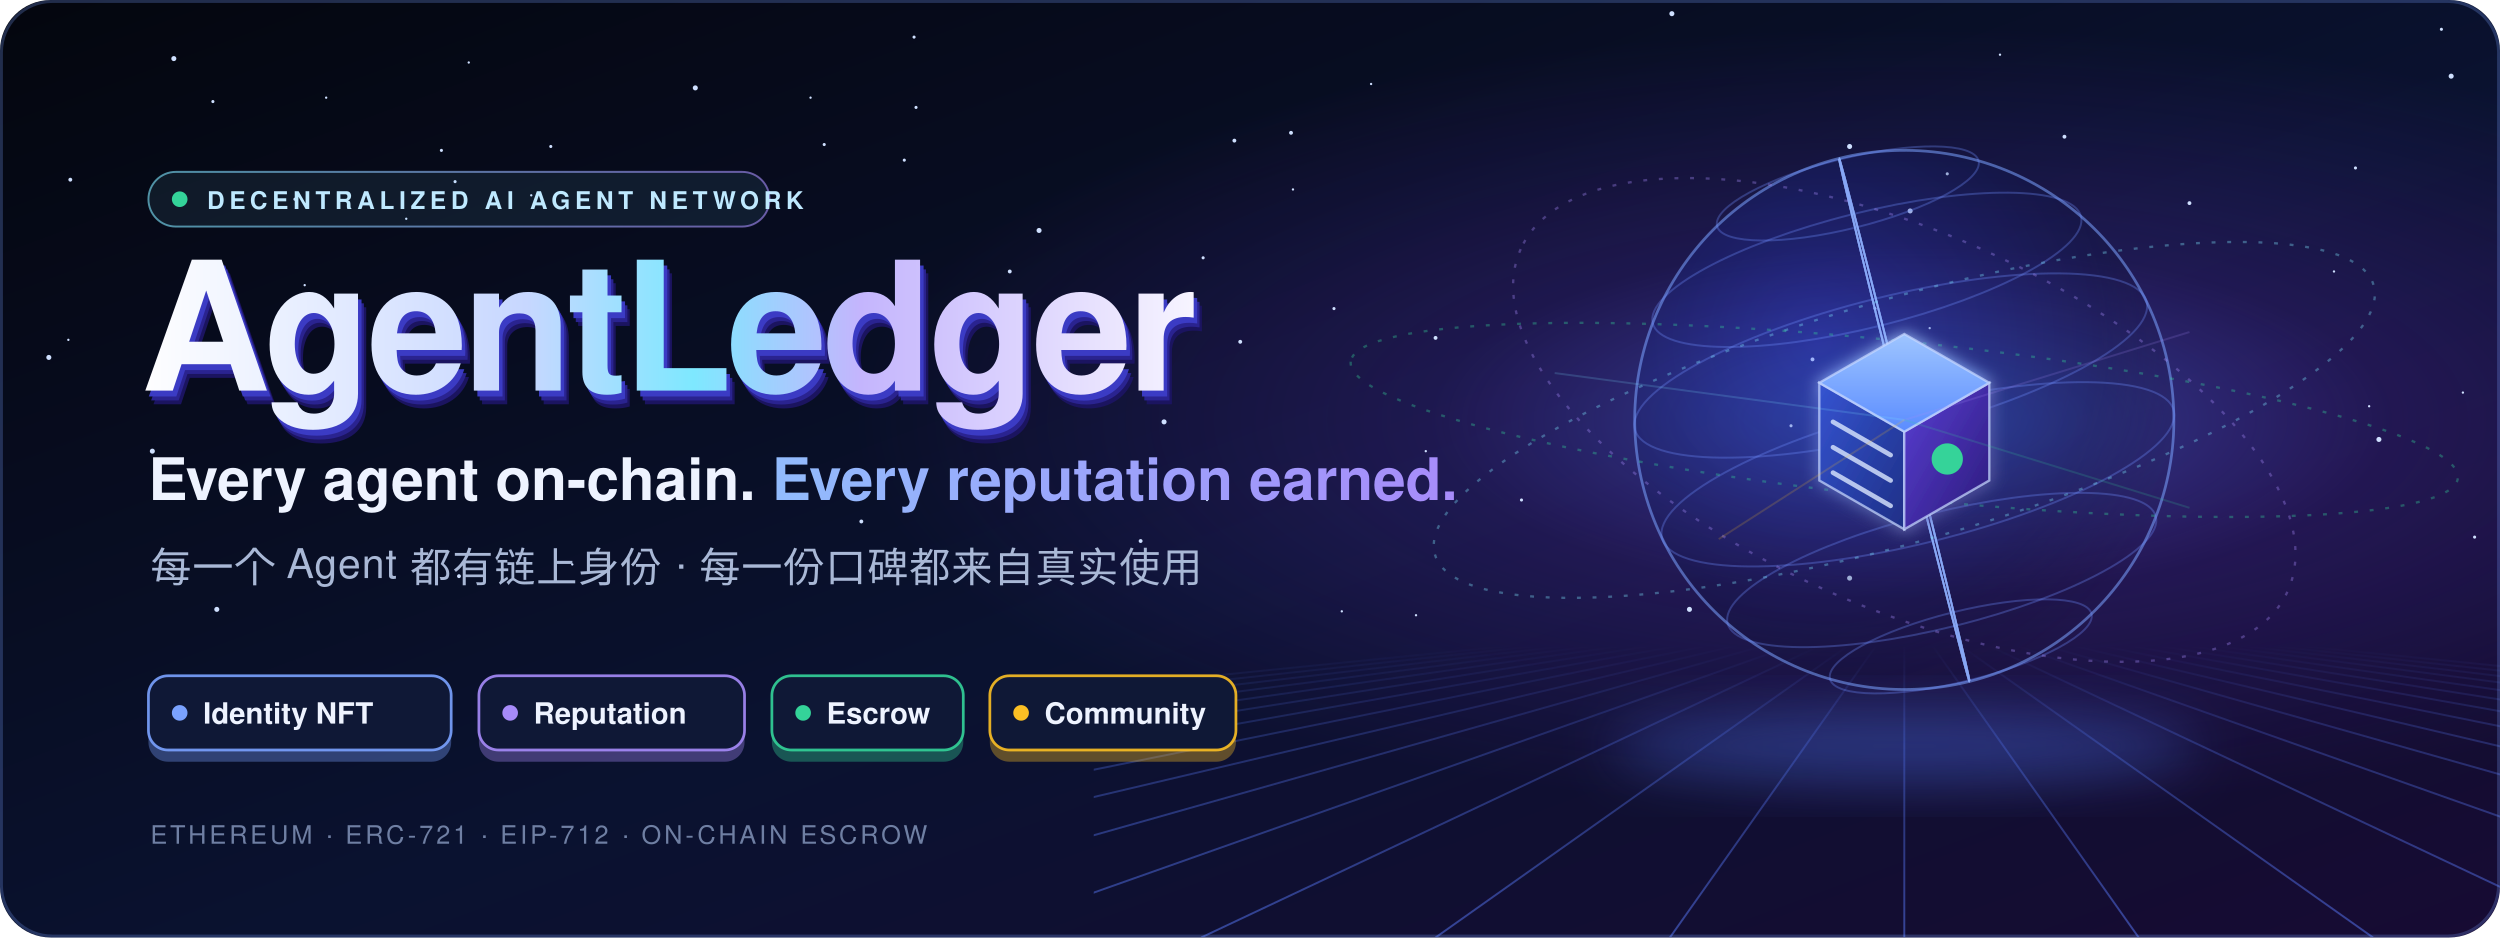
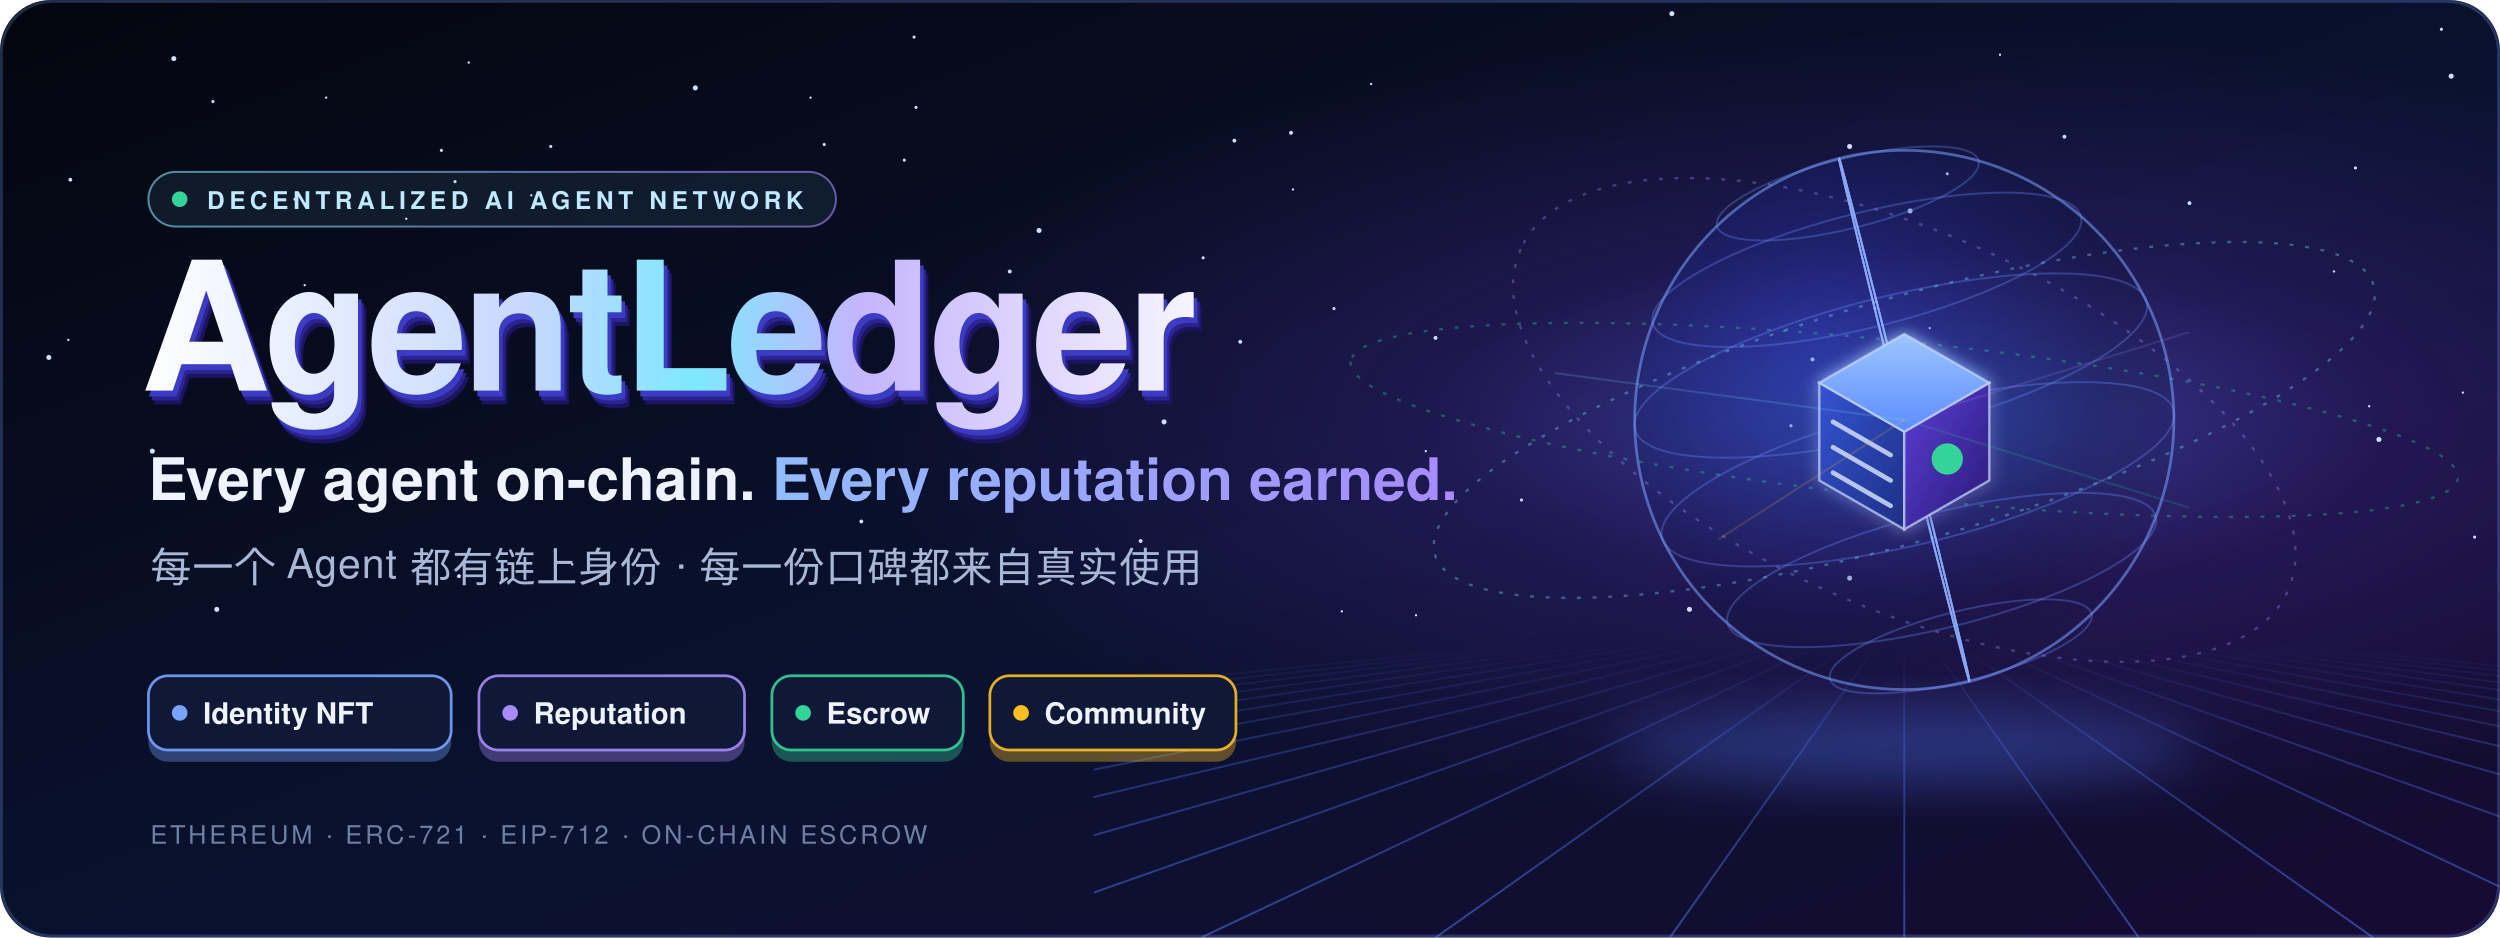
<svg xmlns="http://www.w3.org/2000/svg" viewBox="0 0 1280 480" width="1280" height="480" role="img" aria-labelledby="t d">
  <defs>
    <linearGradient id="sky" x1="0" y1="0" x2="1" y2="1">
      <stop offset="0" stop-color="#04060e" />
      <stop offset=".55" stop-color="#0a1230" />
      <stop offset="1" stop-color="#170b33" />
    </linearGradient>
    <radialGradient id="halo" cx="0.762" cy="0.448" r=".42">
      <stop offset="0" stop-color="#4f7cff" stop-opacity=".55" />
      <stop offset=".45" stop-color="#7c3aed" stop-opacity=".18" />
      <stop offset="1" stop-color="#7c3aed" stop-opacity="0" />
    </radialGradient>
    <radialGradient id="sphere" cx=".38" cy=".32" r=".75">
      <stop offset="0" stop-color="#2b4cff" stop-opacity=".28" />
      <stop offset=".7" stop-color="#0b1440" stop-opacity=".25" />
      <stop offset="1" stop-color="#000" stop-opacity="0" />
    </radialGradient>
    <linearGradient id="title" gradientUnits="userSpaceOnUse" x1="70" y1="0" x2="640" y2="0">
      <stop offset="0" stop-color="#ffffff" />
      <stop offset=".35" stop-color="#c7d7ff" />
      <stop offset=".5" stop-color="#7ee8ff" />
      <stop offset=".65" stop-color="#c4b5fd" />
      <stop offset="1" stop-color="#ffffff" />
      <animateTransform attributeName="gradientTransform" type="translate" values="-500 0;500 0;-500 0" dur="9s" repeatCount="indefinite" />
    </linearGradient>
    <linearGradient id="accent" x1="0" y1="0" x2="1" y2="0">
      <stop offset="0" stop-color="#7ee8ff" />
      <stop offset="1" stop-color="#a78bfa" />
    </linearGradient>
    <linearGradient id="top" x1="0" y1="0" x2="0" y2="1">
      <stop offset="0" stop-color="#9ec5ff" />
      <stop offset="1" stop-color="#5b8cff" />
    </linearGradient>
    <linearGradient id="left" x1="0" y1="0" x2="1" y2="1">
      <stop offset="0" stop-color="#3554d1" />
      <stop offset="1" stop-color="#1e2f86" />
    </linearGradient>
    <linearGradient id="right" x1="0" y1="0" x2="1" y2="1">
      <stop offset="0" stop-color="#5b3fd6" />
      <stop offset="1" stop-color="#2a1a78" />
    </linearGradient>
    <linearGradient id="floorfade" x1="0" y1="0" x2="0" y2="1">
      <stop offset="0" stop-color="#fff" stop-opacity="0" />
      <stop offset=".35" stop-color="#fff" stop-opacity=".55" />
      <stop offset="1" stop-color="#fff" stop-opacity="1" />
    </linearGradient>
    <mask id="floormask">
      <rect x="560" y="330" width="720" height="150" fill="url(#floorfade)" />
    </mask>
    <filter id="glow" x="-50%" y="-50%" width="200%" height="200%">
      <feGaussianBlur stdDeviation="4" result="b" />
      <feMerge>
        <feMergeNode in="b" />
        <feMergeNode in="SourceGraphic" />
      </feMerge>
    </filter>
    <filter id="soft" x="-50%" y="-50%" width="200%" height="200%">
      <feGaussianBlur stdDeviation="14" />
    </filter>
    <clipPath id="frame">
      <rect width="1280" height="480" rx="26" />
    </clipPath>
  </defs>
  <g clip-path="url(#frame)">
    <rect width="1280" height="480" fill="url(#sky)" />
    <rect width="1280" height="480" fill="url(#halo)" />
    <circle cx="415" cy="50" r="0.6" fill="#cfe0ff">
      <animate attributeName="opacity" values=".15;.9;.15" dur="2.3s" begin="2.7s" repeatCount="indefinite" />
    </circle>
    <circle cx="468" cy="19" r="0.8" fill="#cfe0ff">
      <animate attributeName="opacity" values=".15;.9;.15" dur="2.1s" begin="2.2s" repeatCount="indefinite" />
    </circle>
    <circle cx="89" cy="30" r="1.3" fill="#cfe0ff">
      <animate attributeName="opacity" values=".15;.9;.15" dur="2.2s" begin="2.8s" repeatCount="indefinite" />
    </circle>
    <circle cx="1213" cy="208" r="0.6" fill="#cfe0ff">
      <animate attributeName="opacity" values=".15;.9;.15" dur="4.3s" begin="2.0s" repeatCount="indefinite" />
    </circle>
    <circle cx="1250" cy="15" r="0.8" fill="#cfe0ff">
      <animate attributeName="opacity" values=".15;.9;.15" dur="3.2s" begin="0.7s" repeatCount="indefinite" />
    </circle>
    <circle cx="151" cy="102" r="0.8" fill="#cfe0ff">
      <animate attributeName="opacity" values=".15;.9;.15" dur="2.4s" begin="2.9s" repeatCount="indefinite" />
    </circle>
    <circle cx="240" cy="32" r="0.6" fill="#cfe0ff">
      <animate attributeName="opacity" values=".15;.9;.15" dur="4.3s" begin="3.1s" repeatCount="indefinite" />
    </circle>
    <circle cx="635" cy="175" r="1" fill="#cfe0ff">
      <animate attributeName="opacity" values=".15;.9;.15" dur="3.9s" begin="4.6s" repeatCount="indefinite" />
    </circle>
    <circle cx="463" cy="82" r="0.8" fill="#cfe0ff">
      <animate attributeName="opacity" values=".15;.9;.15" dur="4.8s" begin="1.2s" repeatCount="indefinite" />
    </circle>
    <circle cx="735" cy="173" r="1" fill="#cfe0ff">
      <animate attributeName="opacity" values=".15;.9;.15" dur="4.9s" begin="1.4s" repeatCount="indefinite" />
    </circle>
    <circle cx="1255" cy="39" r="1.3" fill="#cfe0ff">
      <animate attributeName="opacity" values=".15;.9;.15" dur="2.7s" begin="1.7s" repeatCount="indefinite" />
    </circle>
    <circle cx="1195" cy="139" r="0.6" fill="#cfe0ff">
      <animate attributeName="opacity" values=".15;.9;.15" dur="5.1s" begin="2.9s" repeatCount="indefinite" />
    </circle>
    <circle cx="1121" cy="104" r="1" fill="#cfe0ff">
      <animate attributeName="opacity" values=".15;.9;.15" dur="4.4s" begin="2.9s" repeatCount="indefinite" />
    </circle>
    <circle cx="584" cy="277" r="1" fill="#cfe0ff">
      <animate attributeName="opacity" values=".15;.9;.15" dur="3.9s" begin="3.3s" repeatCount="indefinite" />
    </circle>
    <circle cx="78" cy="231" r="1.3" fill="#cfe0ff">
      <animate attributeName="opacity" values=".15;.9;.15" dur="3.1s" begin="1.9s" repeatCount="indefinite" />
    </circle>
    <circle cx="856" cy="7" r="1.3" fill="#cfe0ff">
      <animate attributeName="opacity" values=".15;.9;.15" dur="3.4s" begin="3.1s" repeatCount="indefinite" />
    </circle>
    <circle cx="632" cy="72" r="1" fill="#cfe0ff">
      <animate attributeName="opacity" values=".15;.9;.15" dur="2.5s" begin="1.2s" repeatCount="indefinite" />
    </circle>
    <circle cx="500" cy="288" r="0.6" fill="#cfe0ff">
      <animate attributeName="opacity" values=".15;.9;.15" dur="2.7s" begin="2.0s" repeatCount="indefinite" />
    </circle>
    <circle cx="356" cy="45" r="1.3" fill="#cfe0ff">
      <animate attributeName="opacity" values=".15;.9;.15" dur="5.5s" begin="1.4s" repeatCount="indefinite" />
    </circle>
    <circle cx="532" cy="118" r="1.3" fill="#cfe0ff">
      <animate attributeName="opacity" values=".15;.9;.15" dur="5.8s" begin="0.8s" repeatCount="indefinite" />
    </circle>
    <circle cx="226" cy="77" r="0.8" fill="#cfe0ff">
      <animate attributeName="opacity" values=".15;.9;.15" dur="2.0s" begin="4.2s" repeatCount="indefinite" />
    </circle>
    <circle cx="233" cy="93" r="0.8" fill="#cfe0ff">
      <animate attributeName="opacity" values=".15;.9;.15" dur="3.7s" begin="1.8s" repeatCount="indefinite" />
    </circle>
    <circle cx="725" cy="315" r="0.6" fill="#cfe0ff">
      <animate attributeName="opacity" values=".15;.9;.15" dur="3.8s" begin="4.4s" repeatCount="indefinite" />
    </circle>
    <circle cx="1218" cy="225" r="1.3" fill="#cfe0ff">
      <animate attributeName="opacity" values=".15;.9;.15" dur="3.6s" begin="2.0s" repeatCount="indefinite" />
    </circle>
    <circle cx="616" cy="132" r="0.8" fill="#cfe0ff">
      <animate attributeName="opacity" values=".15;.9;.15" dur="2.3s" begin="1.0s" repeatCount="indefinite" />
    </circle>
    <circle cx="208" cy="112" r="0.6" fill="#cfe0ff">
      <animate attributeName="opacity" values=".15;.9;.15" dur="2.4s" begin="2.8s" repeatCount="indefinite" />
    </circle>
    <circle cx="687" cy="313" r="0.6" fill="#cfe0ff">
      <animate attributeName="opacity" values=".15;.9;.15" dur="2.3s" begin="1.0s" repeatCount="indefinite" />
    </circle>
    <circle cx="482" cy="209" r="1" fill="#cfe0ff">
      <animate attributeName="opacity" values=".15;.9;.15" dur="4.4s" begin="2.4s" repeatCount="indefinite" />
    </circle>
    <circle cx="148" cy="161" r="1.3" fill="#cfe0ff">
      <animate attributeName="opacity" values=".15;.9;.15" dur="3.9s" begin="1.6s" repeatCount="indefinite" />
    </circle>
    <circle cx="184" cy="247" r="1" fill="#cfe0ff">
      <animate attributeName="opacity" values=".15;.9;.15" dur="3.9s" begin="3.5s" repeatCount="indefinite" />
    </circle>
    <circle cx="661" cy="68" r="1" fill="#cfe0ff">
      <animate attributeName="opacity" values=".15;.9;.15" dur="2.6s" begin="2.7s" repeatCount="indefinite" />
    </circle>
    <circle cx="35" cy="174" r="0.6" fill="#cfe0ff">
      <animate attributeName="opacity" values=".15;.9;.15" dur="4.8s" begin="1.3s" repeatCount="indefinite" />
    </circle>
    <circle cx="469" cy="55" r="0.8" fill="#cfe0ff">
      <animate attributeName="opacity" values=".15;.9;.15" dur="4.1s" begin="3.9s" repeatCount="indefinite" />
    </circle>
    <circle cx="422" cy="74" r="0.8" fill="#cfe0ff">
      <animate attributeName="opacity" values=".15;.9;.15" dur="5.2s" begin="4.1s" repeatCount="indefinite" />
    </circle>
    <circle cx="947" cy="75" r="1.3" fill="#cfe0ff">
      <animate attributeName="opacity" values=".15;.9;.15" dur="3.4s" begin="0.1s" repeatCount="indefinite" />
    </circle>
    <circle cx="36" cy="92" r="1" fill="#cfe0ff">
      <animate attributeName="opacity" values=".15;.9;.15" dur="2.8s" begin="3.0s" repeatCount="indefinite" />
    </circle>
    <circle cx="441" cy="267" r="1" fill="#cfe0ff">
      <animate attributeName="opacity" values=".15;.9;.15" dur="5.8s" begin="1.8s" repeatCount="indefinite" />
    </circle>
    <circle cx="282" cy="75" r="0.8" fill="#cfe0ff">
      <animate attributeName="opacity" values=".15;.9;.15" dur="3.4s" begin="2.4s" repeatCount="indefinite" />
    </circle>
    <circle cx="1261" cy="201" r="0.6" fill="#cfe0ff">
      <animate attributeName="opacity" values=".15;.9;.15" dur="3.9s" begin="3.3s" repeatCount="indefinite" />
    </circle>
    <circle cx="1024" cy="28" r="0.6" fill="#cfe0ff">
      <animate attributeName="opacity" values=".15;.9;.15" dur="5.6s" begin="3.9s" repeatCount="indefinite" />
    </circle>
    <circle cx="960" cy="158" r="0.8" fill="#cfe0ff">
      <animate attributeName="opacity" values=".15;.9;.15" dur="3.7s" begin="3.2s" repeatCount="indefinite" />
    </circle>
    <circle cx="111" cy="312" r="1.3" fill="#cfe0ff">
      <animate attributeName="opacity" values=".15;.9;.15" dur="3.9s" begin="3.7s" repeatCount="indefinite" />
    </circle>
    <circle cx="109" cy="52" r="0.8" fill="#cfe0ff">
      <animate attributeName="opacity" values=".15;.9;.15" dur="2.1s" begin="3.0s" repeatCount="indefinite" />
    </circle>
    <circle cx="596" cy="216" r="1.3" fill="#cfe0ff">
      <animate attributeName="opacity" values=".15;.9;.15" dur="4.6s" begin="1.8s" repeatCount="indefinite" />
    </circle>
    <circle cx="702" cy="43" r="0.6" fill="#cfe0ff">
      <animate attributeName="opacity" values=".15;.9;.15" dur="5.2s" begin="3.6s" repeatCount="indefinite" />
    </circle>
    <circle cx="132" cy="247" r="0.8" fill="#cfe0ff">
      <animate attributeName="opacity" values=".15;.9;.15" dur="3.7s" begin="4.4s" repeatCount="indefinite" />
    </circle>
    <circle cx="1057" cy="70" r="1" fill="#cfe0ff">
      <animate attributeName="opacity" values=".15;.9;.15" dur="2.9s" begin="2.5s" repeatCount="indefinite" />
    </circle>
    <circle cx="978" cy="108" r="1.3" fill="#cfe0ff">
      <animate attributeName="opacity" values=".15;.9;.15" dur="5.3s" begin="0.3s" repeatCount="indefinite" />
    </circle>
    <circle cx="947" cy="296" r="1.3" fill="#cfe0ff">
      <animate attributeName="opacity" values=".15;.9;.15" dur="5.3s" begin="4.4s" repeatCount="indefinite" />
    </circle>
    <circle cx="167" cy="50" r="0.6" fill="#cfe0ff">
      <animate attributeName="opacity" values=".15;.9;.15" dur="5.5s" begin="3.9s" repeatCount="indefinite" />
    </circle>
    <circle cx="779" cy="256" r="0.8" fill="#cfe0ff">
      <animate attributeName="opacity" values=".15;.9;.15" dur="2.7s" begin="2.4s" repeatCount="indefinite" />
    </circle>
    <circle cx="928" cy="184" r="1" fill="#cfe0ff">
      <animate attributeName="opacity" values=".15;.9;.15" dur="4.7s" begin="2.7s" repeatCount="indefinite" />
    </circle>
    <circle cx="618" cy="256" r="0.6" fill="#cfe0ff">
      <animate attributeName="opacity" values=".15;.9;.15" dur="3.0s" begin="1.4s" repeatCount="indefinite" />
    </circle>
    <circle cx="988" cy="168" r="0.6" fill="#cfe0ff">
      <animate attributeName="opacity" values=".15;.9;.15" dur="5.0s" begin="4.6s" repeatCount="indefinite" />
    </circle>
    <circle cx="567" cy="202" r="0.8" fill="#cfe0ff">
      <animate attributeName="opacity" values=".15;.9;.15" dur="4.8s" begin="2.3s" repeatCount="indefinite" />
    </circle>
    <circle cx="683" cy="158" r="0.8" fill="#cfe0ff">
      <animate attributeName="opacity" values=".15;.9;.15" dur="4.8s" begin="4.4s" repeatCount="indefinite" />
    </circle>
    <circle cx="1206" cy="86" r="0.8" fill="#cfe0ff">
      <animate attributeName="opacity" values=".15;.9;.15" dur="5.4s" begin="0.7s" repeatCount="indefinite" />
    </circle>
    <circle cx="156" cy="146" r="0.6" fill="#cfe0ff">
      <animate attributeName="opacity" values=".15;.9;.15" dur="4.7s" begin="2.1s" repeatCount="indefinite" />
    </circle>
    <circle cx="272" cy="100" r="0.6" fill="#cfe0ff">
      <animate attributeName="opacity" values=".15;.9;.15" dur="5.6s" begin="0.8s" repeatCount="indefinite" />
    </circle>
    <circle cx="917" cy="218" r="0.8" fill="#cfe0ff">
      <animate attributeName="opacity" values=".15;.9;.15" dur="3.0s" begin="0.7s" repeatCount="indefinite" />
    </circle>
    <circle cx="599" cy="246" r="0.6" fill="#cfe0ff">
      <animate attributeName="opacity" values=".15;.9;.15" dur="3.6s" begin="2.4s" repeatCount="indefinite" />
    </circle>
    <circle cx="1267" cy="275" r="0.8" fill="#cfe0ff">
      <animate attributeName="opacity" values=".15;.9;.15" dur="4.8s" begin="5.0s" repeatCount="indefinite" />
    </circle>
    <circle cx="517" cy="139" r="1" fill="#cfe0ff">
      <animate attributeName="opacity" values=".15;.9;.15" dur="3.3s" begin="3.6s" repeatCount="indefinite" />
    </circle>
    <circle cx="25" cy="183" r="1.3" fill="#cfe0ff">
      <animate attributeName="opacity" values=".15;.9;.15" dur="4.8s" begin="1.9s" repeatCount="indefinite" />
    </circle>
    <circle cx="662" cy="97" r="0.6" fill="#cfe0ff">
      <animate attributeName="opacity" values=".15;.9;.15" dur="2.5s" begin="4.6s" repeatCount="indefinite" />
    </circle>
    <circle cx="293" cy="289" r="0.6" fill="#cfe0ff">
      <animate attributeName="opacity" values=".15;.9;.15" dur="3.1s" begin="0.2s" repeatCount="indefinite" />
    </circle>
    <circle cx="997" cy="89" r="0.8" fill="#cfe0ff">
      <animate attributeName="opacity" values=".15;.9;.15" dur="5.3s" begin="4.2s" repeatCount="indefinite" />
    </circle>
    <circle cx="865" cy="312" r="1.3" fill="#cfe0ff">
      <animate attributeName="opacity" values=".15;.9;.15" dur="2.6s" begin="4.6s" repeatCount="indefinite" />
    </circle>
    <circle cx="730" cy="231" r="0.6" fill="#cfe0ff">
      <animate attributeName="opacity" values=".15;.9;.15" dur="3.1s" begin="4.0s" repeatCount="indefinite" />
    </circle>
    <circle cx="235" cy="295" r="1" fill="#cfe0ff">
      <animate attributeName="opacity" values=".15;.9;.15" dur="5.8s" begin="3.2s" repeatCount="indefinite" />
    </circle>
    <g mask="url(#floormask)" stroke="#5b7cff" stroke-width="1">
      <line x1="779" y1="330" x2="-705" y2="480" stroke-opacity=".5" />
      <line x1="793" y1="330" x2="-585" y2="480" stroke-opacity=".5" />
      <line x1="807" y1="330" x2="-465" y2="480" stroke-opacity=".5" />
      <line x1="821" y1="330" x2="-345" y2="480" stroke-opacity=".5" />
      <line x1="835" y1="330" x2="-225" y2="480" stroke-opacity=".5" />
      <line x1="849" y1="330" x2="-105" y2="480" stroke-opacity=".5" />
      <line x1="863" y1="330" x2="15" y2="480" stroke-opacity=".5" />
      <line x1="877" y1="330" x2="135" y2="480" stroke-opacity=".5" />
      <line x1="891" y1="330" x2="255" y2="480" stroke-opacity=".5" />
      <line x1="905" y1="330" x2="375" y2="480" stroke-opacity=".5" />
      <line x1="919" y1="330" x2="495" y2="480" stroke-opacity=".5" />
      <line x1="933" y1="330" x2="615" y2="480" stroke-opacity=".5" />
      <line x1="947" y1="330" x2="735" y2="480" stroke-opacity=".5" />
      <line x1="961" y1="330" x2="855" y2="480" stroke-opacity=".5" />
      <line x1="975" y1="330" x2="975" y2="480" stroke-opacity=".5" />
      <line x1="989" y1="330" x2="1095" y2="480" stroke-opacity=".5" />
      <line x1="1003" y1="330" x2="1215" y2="480" stroke-opacity=".5" />
      <line x1="1017" y1="330" x2="1335" y2="480" stroke-opacity=".5" />
      <line x1="1031" y1="330" x2="1455" y2="480" stroke-opacity=".5" />
      <line x1="1045" y1="330" x2="1575" y2="480" stroke-opacity=".5" />
      <line x1="1059" y1="330" x2="1695" y2="480" stroke-opacity=".5" />
      <line x1="1073" y1="330" x2="1815" y2="480" stroke-opacity=".5" />
      <line x1="1087" y1="330" x2="1935" y2="480" stroke-opacity=".5" />
      <line x1="1101" y1="330" x2="2055" y2="480" stroke-opacity=".5" />
      <line x1="1115" y1="330" x2="2175" y2="480" stroke-opacity=".5" />
      <line x1="1129" y1="330" x2="2295" y2="480" stroke-opacity=".5" />
      <line x1="1143" y1="330" x2="2415" y2="480" stroke-opacity=".5" />
      <line x1="1157" y1="330" x2="2535" y2="480" stroke-opacity=".5" />
      <line x1="1171" y1="330" x2="2655" y2="480" stroke-opacity=".5" />
      <line x1="560" x2="1280" y1="330" y2="330" stroke-opacity=".7">
        <animate attributeName="y1" values="330;480" dur="4.2s" begin="0.0s" repeatCount="indefinite" calcMode="spline" keyTimes="0;1" keySplines=".55 0 1 .45" />
        <animate attributeName="y2" values="330;480" dur="4.2s" begin="0.0s" repeatCount="indefinite" calcMode="spline" keyTimes="0;1" keySplines=".55 0 1 .45" />
      </line>
      <line x1="560" x2="1280" y1="330" y2="330" stroke-opacity=".7">
        <animate attributeName="y1" values="330;480" dur="4.2s" begin="-0.7s" repeatCount="indefinite" calcMode="spline" keyTimes="0;1" keySplines=".55 0 1 .45" />
        <animate attributeName="y2" values="330;480" dur="4.2s" begin="-0.7s" repeatCount="indefinite" calcMode="spline" keyTimes="0;1" keySplines=".55 0 1 .45" />
      </line>
      <line x1="560" x2="1280" y1="330" y2="330" stroke-opacity=".7">
        <animate attributeName="y1" values="330;480" dur="4.2s" begin="-1.4s" repeatCount="indefinite" calcMode="spline" keyTimes="0;1" keySplines=".55 0 1 .45" />
        <animate attributeName="y2" values="330;480" dur="4.2s" begin="-1.4s" repeatCount="indefinite" calcMode="spline" keyTimes="0;1" keySplines=".55 0 1 .45" />
      </line>
      <line x1="560" x2="1280" y1="330" y2="330" stroke-opacity=".7">
        <animate attributeName="y1" values="330;480" dur="4.2s" begin="-2.1s" repeatCount="indefinite" calcMode="spline" keyTimes="0;1" keySplines=".55 0 1 .45" />
        <animate attributeName="y2" values="330;480" dur="4.2s" begin="-2.1s" repeatCount="indefinite" calcMode="spline" keyTimes="0;1" keySplines=".55 0 1 .45" />
      </line>
      <line x1="560" x2="1280" y1="330" y2="330" stroke-opacity=".7">
        <animate attributeName="y1" values="330;480" dur="4.2s" begin="-2.8s" repeatCount="indefinite" calcMode="spline" keyTimes="0;1" keySplines=".55 0 1 .45" />
        <animate attributeName="y2" values="330;480" dur="4.2s" begin="-2.8s" repeatCount="indefinite" calcMode="spline" keyTimes="0;1" keySplines=".55 0 1 .45" />
      </line>
      <line x1="560" x2="1280" y1="330" y2="330" stroke-opacity=".7">
        <animate attributeName="y1" values="330;480" dur="4.2s" begin="-3.5s" repeatCount="indefinite" calcMode="spline" keyTimes="0;1" keySplines=".55 0 1 .45" />
        <animate attributeName="y2" values="330;480" dur="4.2s" begin="-3.5s" repeatCount="indefinite" calcMode="spline" keyTimes="0;1" keySplines=".55 0 1 .45" />
      </line>
    </g>
    <ellipse cx="975" cy="382" rx="150" ry="18" fill="#4f7cff" opacity=".35" filter="url(#soft)" />
    <g transform="rotate(-14 975 215)">
      <circle cx="975" cy="215" r="138" fill="url(#sphere)" stroke="#7aa2ff" stroke-opacity=".55" stroke-width="1.4" />
      <ellipse cx="975" cy="95.5" rx="69.0" ry="17.9" fill="none" stroke="#6d8dff" stroke-opacity=".32" stroke-width="1" />
      <ellipse cx="975" cy="135.8" rx="113.0" ry="29.4" fill="none" stroke="#6d8dff" stroke-opacity=".32" stroke-width="1" />
      <ellipse cx="975" cy="186.3" rx="135.0" ry="35.1" fill="none" stroke="#6d8dff" stroke-opacity=".32" stroke-width="1" />
      <ellipse cx="975" cy="243.7" rx="135.0" ry="35.1" fill="none" stroke="#6d8dff" stroke-opacity=".32" stroke-width="1" />
      <ellipse cx="975" cy="294.2" rx="113.0" ry="29.4" fill="none" stroke="#6d8dff" stroke-opacity=".32" stroke-width="1" />
      <ellipse cx="975" cy="334.5" rx="69.0" ry="17.9" fill="none" stroke="#6d8dff" stroke-opacity=".32" stroke-width="1" />
      <ellipse cx="975" cy="215" rx="1" ry="138" fill="none" stroke="#8fb0ff" stroke-opacity=".38" stroke-width="1">
        <animate attributeName="rx" values="0.0;35.7;69.0;97.6;119.5;133.3;138.0;133.3;119.5;97.6;69.0;35.7;0.0;35.7;69.0;97.6;119.5;133.3;138.0;133.3;119.5;97.6;69.0;35.7;0.0" dur="16s" repeatCount="indefinite" />
      </ellipse>
      <ellipse cx="975" cy="215" rx="1" ry="138" fill="none" stroke="#8fb0ff" stroke-opacity=".38" stroke-width="1">
        <animate attributeName="rx" values="69.0;97.6;119.5;133.3;138.0;133.3;119.5;97.6;69.0;35.7;0.0;35.7;69.0;97.6;119.5;133.3;138.0;133.3;119.5;97.6;69.0;35.7;0.0;35.7;69.0" dur="16s" repeatCount="indefinite" />
      </ellipse>
      <ellipse cx="975" cy="215" rx="1" ry="138" fill="none" stroke="#8fb0ff" stroke-opacity=".38" stroke-width="1">
        <animate attributeName="rx" values="119.5;133.3;138.0;133.3;119.5;97.6;69.0;35.7;0.0;35.7;69.0;97.6;119.5;133.3;138.0;133.3;119.5;97.6;69.0;35.7;0.0;35.7;69.0;97.6;119.5" dur="16s" repeatCount="indefinite" />
      </ellipse>
      <ellipse cx="975" cy="215" rx="1" ry="138" fill="none" stroke="#8fb0ff" stroke-opacity=".38" stroke-width="1">
        <animate attributeName="rx" values="138.0;133.3;119.5;97.6;69.0;35.7;0.0;35.7;69.0;97.6;119.5;133.3;138.0;133.3;119.5;97.6;69.0;35.7;0.0;35.7;69.0;97.6;119.5;133.3;138.0" dur="16s" repeatCount="indefinite" />
      </ellipse>
      <ellipse cx="975" cy="215" rx="1" ry="138" fill="none" stroke="#8fb0ff" stroke-opacity=".38" stroke-width="1">
        <animate attributeName="rx" values="119.5;97.6;69.0;35.7;0.0;35.7;69.0;97.6;119.5;133.3;138.0;133.3;119.5;97.6;69.0;35.7;0.0;35.7;69.0;97.6;119.5;133.3;138.0;133.3;119.5" dur="16s" repeatCount="indefinite" />
      </ellipse>
      <ellipse cx="975" cy="215" rx="1" ry="138" fill="none" stroke="#8fb0ff" stroke-opacity=".38" stroke-width="1">
        <animate attributeName="rx" values="69.0;35.7;0.0;35.7;69.0;97.6;119.5;133.3;138.0;133.3;119.5;97.6;69.0;35.7;0.0;35.7;69.0;97.6;119.5;133.3;138.0;133.3;119.5;97.6;69.0" dur="16s" repeatCount="indefinite" />
      </ellipse>
    </g>
    <g transform="rotate(-16 975 215)">
      <path d="M725,215 a250,62 0 1,0 500,0 a250,62 0 1,0 -500,0" fill="none" stroke="#7ee8ff" stroke-opacity=".35" stroke-width="1.2" stroke-dasharray="2 6" />
      <g>
        <animateMotion dur="11s" begin="0.0s" repeatCount="indefinite" path="M725,215 a250,62 0 1,0 500,0 a250,62 0 1,0 -500,0" />
        <g transform="rotate(16)">
          <circle r="15" fill="#0b1230" stroke="#7ee8ff" stroke-width="2" filter="url(#glow)" />
          <text y="4.5" text-anchor="middle" font-family="ui-monospace,SFMono-Regular,Menlo,monospace" font-size="11" font-weight="700" fill="#e6efff">#1</text>
        </g>
      </g>
      <g>
        <animateMotion dur="11s" begin="-5.5s" repeatCount="indefinite" path="M725,215 a250,62 0 1,0 500,0 a250,62 0 1,0 -500,0" />
        <g transform="rotate(16)">
          <circle r="15" fill="#0b1230" stroke="#7ee8ff" stroke-width="2" filter="url(#glow)" />
          <text y="4.5" text-anchor="middle" font-family="ui-monospace,SFMono-Regular,Menlo,monospace" font-size="11" font-weight="700" fill="#e6efff">#4</text>
        </g>
      </g>
    </g>
    <g transform="rotate(24 975 215)">
      <path d="M760,215 a215,96 0 1,0 430,0 a215,96 0 1,0 -430,0" fill="none" stroke="#a78bfa" stroke-opacity=".35" stroke-width="1.2" stroke-dasharray="2 6" />
      <g>
        <animateMotion dur="15s" begin="0.0s" repeatCount="indefinite" path="M760,215 a215,96 0 1,0 430,0 a215,96 0 1,0 -430,0" />
        <g transform="rotate(-24)">
          <circle r="15" fill="#0b1230" stroke="#a78bfa" stroke-width="2" filter="url(#glow)" />
          <text y="4.5" text-anchor="middle" font-family="ui-monospace,SFMono-Regular,Menlo,monospace" font-size="11" font-weight="700" fill="#e6efff">#2</text>
        </g>
      </g>
      <g>
        <animateMotion dur="15s" begin="-7.5s" repeatCount="indefinite" path="M760,215 a215,96 0 1,0 430,0 a215,96 0 1,0 -430,0" />
        <g transform="rotate(-24)">
          <circle r="15" fill="#0b1230" stroke="#a78bfa" stroke-width="2" filter="url(#glow)" />
          <text y="4.5" text-anchor="middle" font-family="ui-monospace,SFMono-Regular,Menlo,monospace" font-size="11" font-weight="700" fill="#e6efff">#5</text>
        </g>
      </g>
    </g>
    <g transform="rotate(6 975 215)">
      <path d="M690,215 a285,40 0 1,0 570,0 a285,40 0 1,0 -570,0" fill="none" stroke="#34d399" stroke-opacity=".35" stroke-width="1.2" stroke-dasharray="2 6" />
      <g>
        <animateMotion dur="19s" begin="0.0s" repeatCount="indefinite" path="M690,215 a285,40 0 1,0 570,0 a285,40 0 1,0 -570,0" />
        <g transform="rotate(-6)">
          <circle r="15" fill="#0b1230" stroke="#34d399" stroke-width="2" filter="url(#glow)" />
          <text y="4.5" text-anchor="middle" font-family="ui-monospace,SFMono-Regular,Menlo,monospace" font-size="11" font-weight="700" fill="#e6efff">#3</text>
        </g>
      </g>
    </g>
    <g filter="url(#glow)">
      <animateTransform attributeName="transform" type="translate" values="0 0;0 -7;0 0" dur="5s" repeatCount="indefinite" calcMode="spline" keyTimes="0;.5;1" keySplines=".45 0 .55 1;.45 0 .55 1" />
      <polygon points="931.5,196.0 975.0,221.0 975.0,271.0 931.5,246.0" fill="url(#left)" stroke="#c7d7ff" stroke-opacity=".7" stroke-width="1.2" />
      <polygon points="975.0,221.0 1018.5,196.0 1018.5,246.0 975.0,271.0" fill="url(#right)" stroke="#c7d7ff" stroke-opacity=".7" stroke-width="1.2" />
      <polygon points="975.0,171.0 1018.5,196.0 975.0,221.0 931.5,196.0" fill="url(#top)" stroke="#c7d7ff" stroke-opacity=".7" stroke-width="1.2" />
      <line x1="938.5" y1="216.0" x2="968.0" y2="233.0" stroke="#dbe7ff" stroke-opacity=".8" stroke-width="2.4" stroke-linecap="round" />
      <line x1="938.5" y1="229.0" x2="968.0" y2="246.0" stroke="#dbe7ff" stroke-opacity=".8" stroke-width="2.4" stroke-linecap="round" />
      <line x1="938.5" y1="242.0" x2="968.0" y2="259.0" stroke="#dbe7ff" stroke-opacity=".8" stroke-width="2.4" stroke-linecap="round" />
      <circle cx="997.0" cy="235.0" r="8" fill="#34d399">
        <animate attributeName="opacity" values="1;.4;1" dur="2.4s" repeatCount="indefinite" />
      </circle>
    </g>
    <line x1="975" y1="215" x2="796" y2="191" stroke="#7ee8ff" stroke-opacity=".18" />
    <circle r="3" fill="#7ee8ff" filter="url(#glow)">
      <animateMotion dur="3.2s" repeatCount="indefinite" path="M975,215 L796,191" />
      <animate attributeName="opacity" values="0;1;0" dur="3.2s" repeatCount="indefinite" />
    </circle>
    <line x1="975" y1="215" x2="1121" y2="170" stroke="#a78bfa" stroke-opacity=".18" />
    <circle r="3" fill="#a78bfa" filter="url(#glow)">
      <animateMotion dur="3.8s" repeatCount="indefinite" path="M975,215 L1121,170" />
      <animate attributeName="opacity" values="0;1;0" dur="3.8s" repeatCount="indefinite" />
    </circle>
    <line x1="975" y1="215" x2="1121" y2="260" stroke="#34d399" stroke-opacity=".18" />
    <circle r="3" fill="#34d399" filter="url(#glow)">
      <animateMotion dur="4.4s" repeatCount="indefinite" path="M975,215 L1121,260" />
      <animate attributeName="opacity" values="0;1;0" dur="4.4s" repeatCount="indefinite" />
    </circle>
    <line x1="975" y1="215" x2="880" y2="276" stroke="#fbbf24" stroke-opacity=".18" />
    <circle r="3" fill="#fbbf24" filter="url(#glow)">
      <animateMotion dur="3.5s" repeatCount="indefinite" path="M975,215 L880,276" />
      <animate attributeName="opacity" values="0;1;0" dur="3.5s" repeatCount="indefinite" />
    </circle>
    <g font-family="-apple-system,BlinkMacSystemFont,'Segoe UI','PingFang SC','Noto Sans SC','Microsoft YaHei',Helvetica,Arial,sans-serif">
      <g transform="translate(76 104)">
-         <rect x="0" y="-16" width="318" height="28" rx="14" fill="#7ee8ff" fill-opacity=".08" stroke="url(#accent)" stroke-opacity=".6" />
+         <rect x="0" y="-16" width="352" height="28" rx="14" fill="#7ee8ff" fill-opacity=".08" stroke="url(#accent)" stroke-opacity=".6" />
        <circle cx="16" cy="-2" r="4" fill="#34d399">
          <animate attributeName="opacity" values="1;.3;1" dur="1.8s" repeatCount="indefinite" />
        </circle>
        <text x="30" y="3" font-size="12.5" font-weight="700" letter-spacing="2.4" fill="#bfe9ff">DECENTRALIZED AI AGENT NETWORK</text>
      </g>
      <text x="76.2" y="207" font-size="92" font-weight="900" letter-spacing="-2.5" fill="#1b1460" opacity="1">AgentLedger</text>
      <text x="75.0" y="205" font-size="92" font-weight="900" letter-spacing="-2.5" fill="#2a2390" opacity="1">AgentLedger</text>
      <text x="73.8" y="203" font-size="92" font-weight="900" letter-spacing="-2.5" fill="#3b3bc4" opacity="1">AgentLedger</text>
      <text x="72" y="200" font-size="92" font-weight="900" letter-spacing="-2.5" fill="url(#title)">AgentLedger</text>
      <text x="76" y="256" font-size="30" font-weight="700" fill="#eef3ff">Every agent on-chain. <tspan fill="url(#accent)">Every reputation earned.</tspan>
      </text>
      <text x="77" y="298" font-size="21" fill="#a9b8d6" letter-spacing=".5">每一个 Agent 都有链上身份 · 每一份口碑都来自真实使用</text>
      <rect x="76" y="352" width="155" height="38" rx="10" fill="#7aa2ff" fill-opacity=".35" />
      <rect x="76" y="346" width="155" height="38" rx="10" fill="#0f1836" stroke="#7aa2ff" stroke-opacity=".9" stroke-width="1.4" />
      <circle cx="92" cy="365" r="4" fill="#7aa2ff" />
      <text x="104" y="370.5" font-size="15" font-weight="700" fill="#eef3ff">Identity NFT</text>
      <rect x="245.2" y="352" width="136" height="38" rx="10" fill="#a78bfa" fill-opacity=".35" />
      <rect x="245.2" y="346" width="136" height="38" rx="10" fill="#0f1836" stroke="#a78bfa" stroke-opacity=".9" stroke-width="1.4" />
      <circle cx="261.2" cy="365" r="4" fill="#a78bfa" />
      <text x="273.2" y="370.5" font-size="15" font-weight="700" fill="#eef3ff">Reputation</text>
      <rect x="395.2" y="352" width="98" height="38" rx="10" fill="#34d399" fill-opacity=".35" />
      <rect x="395.2" y="346" width="98" height="38" rx="10" fill="#0f1836" stroke="#34d399" stroke-opacity=".9" stroke-width="1.4" />
      <circle cx="411.2" cy="365" r="4" fill="#34d399" />
      <text x="423.2" y="370.5" font-size="15" font-weight="700" fill="#eef3ff">Escrow</text>
      <rect x="506.8" y="352" width="126" height="38" rx="10" fill="#fbbf24" fill-opacity=".35" />
      <rect x="506.8" y="346" width="126" height="38" rx="10" fill="#0f1836" stroke="#fbbf24" stroke-opacity=".9" stroke-width="1.4" />
      <circle cx="522.8" cy="365" r="4" fill="#fbbf24" />
      <text x="534.8" y="370.5" font-size="15" font-weight="700" fill="#eef3ff">Community</text>
      <text x="77" y="432" font-size="13" fill="#6f7fa3" letter-spacing="1.5">ETHEREUM · ERC-721 · EIP-712 · ON-CHAIN ESCROW</text>
    </g>
  </g>
  <rect x=".75" y=".75" width="1278.5" height="478.5" rx="26" fill="none" stroke="#7aa2ff" stroke-opacity=".25" stroke-width="1.5" />
</svg>
